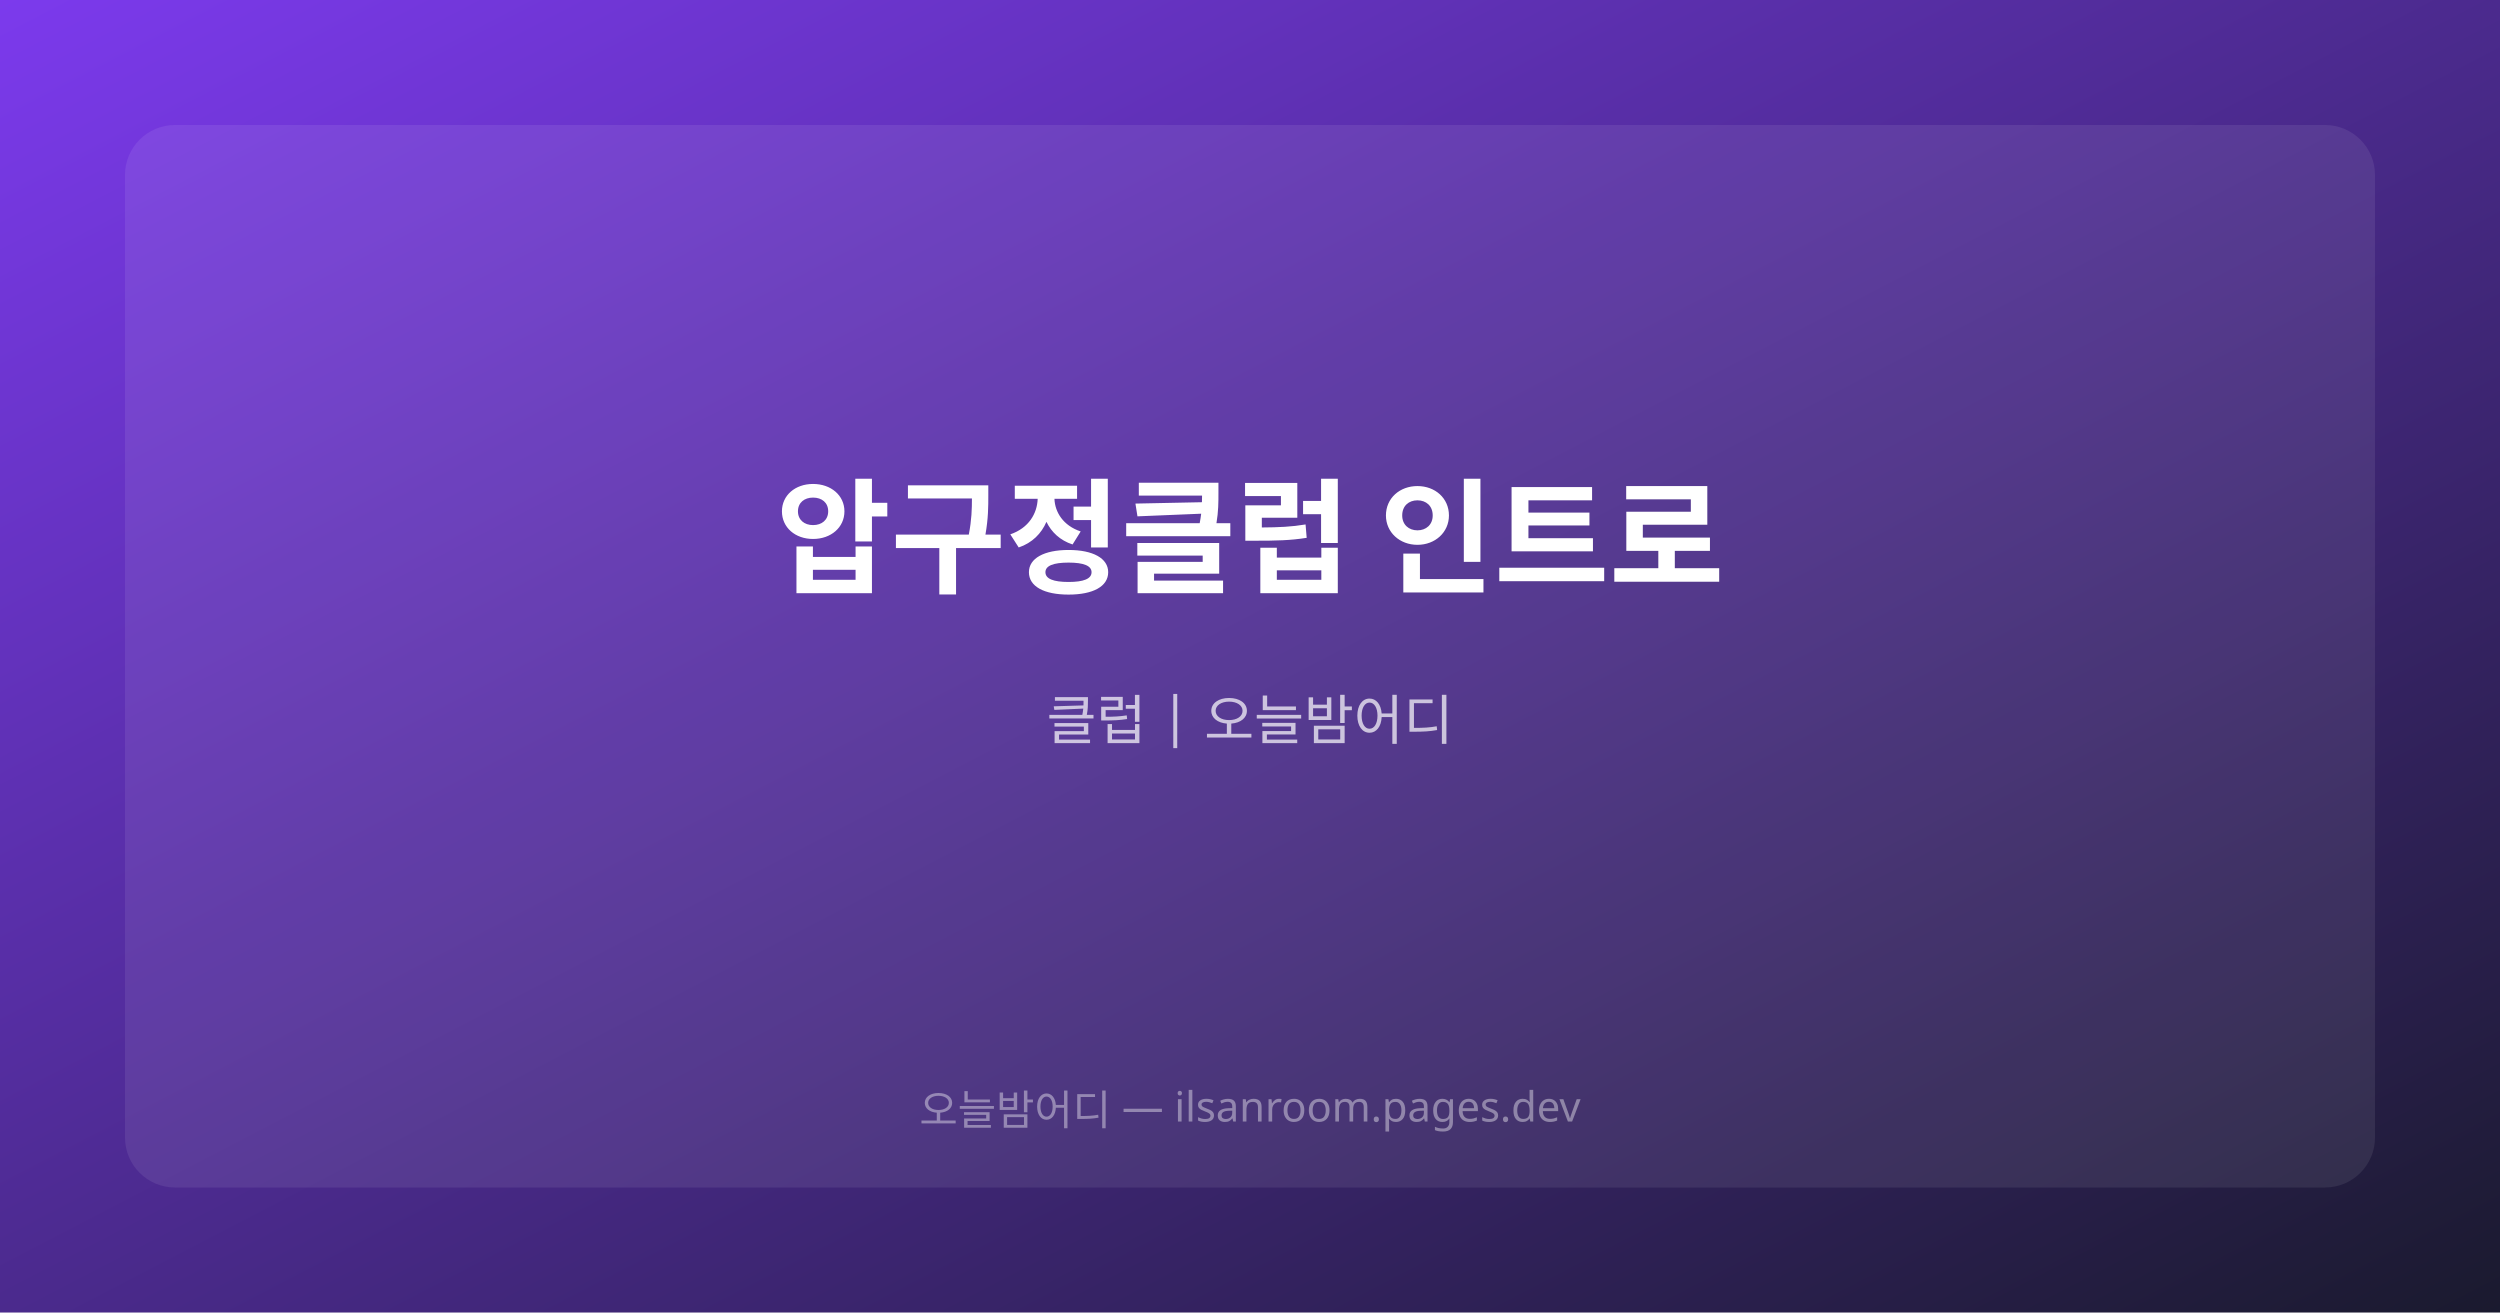
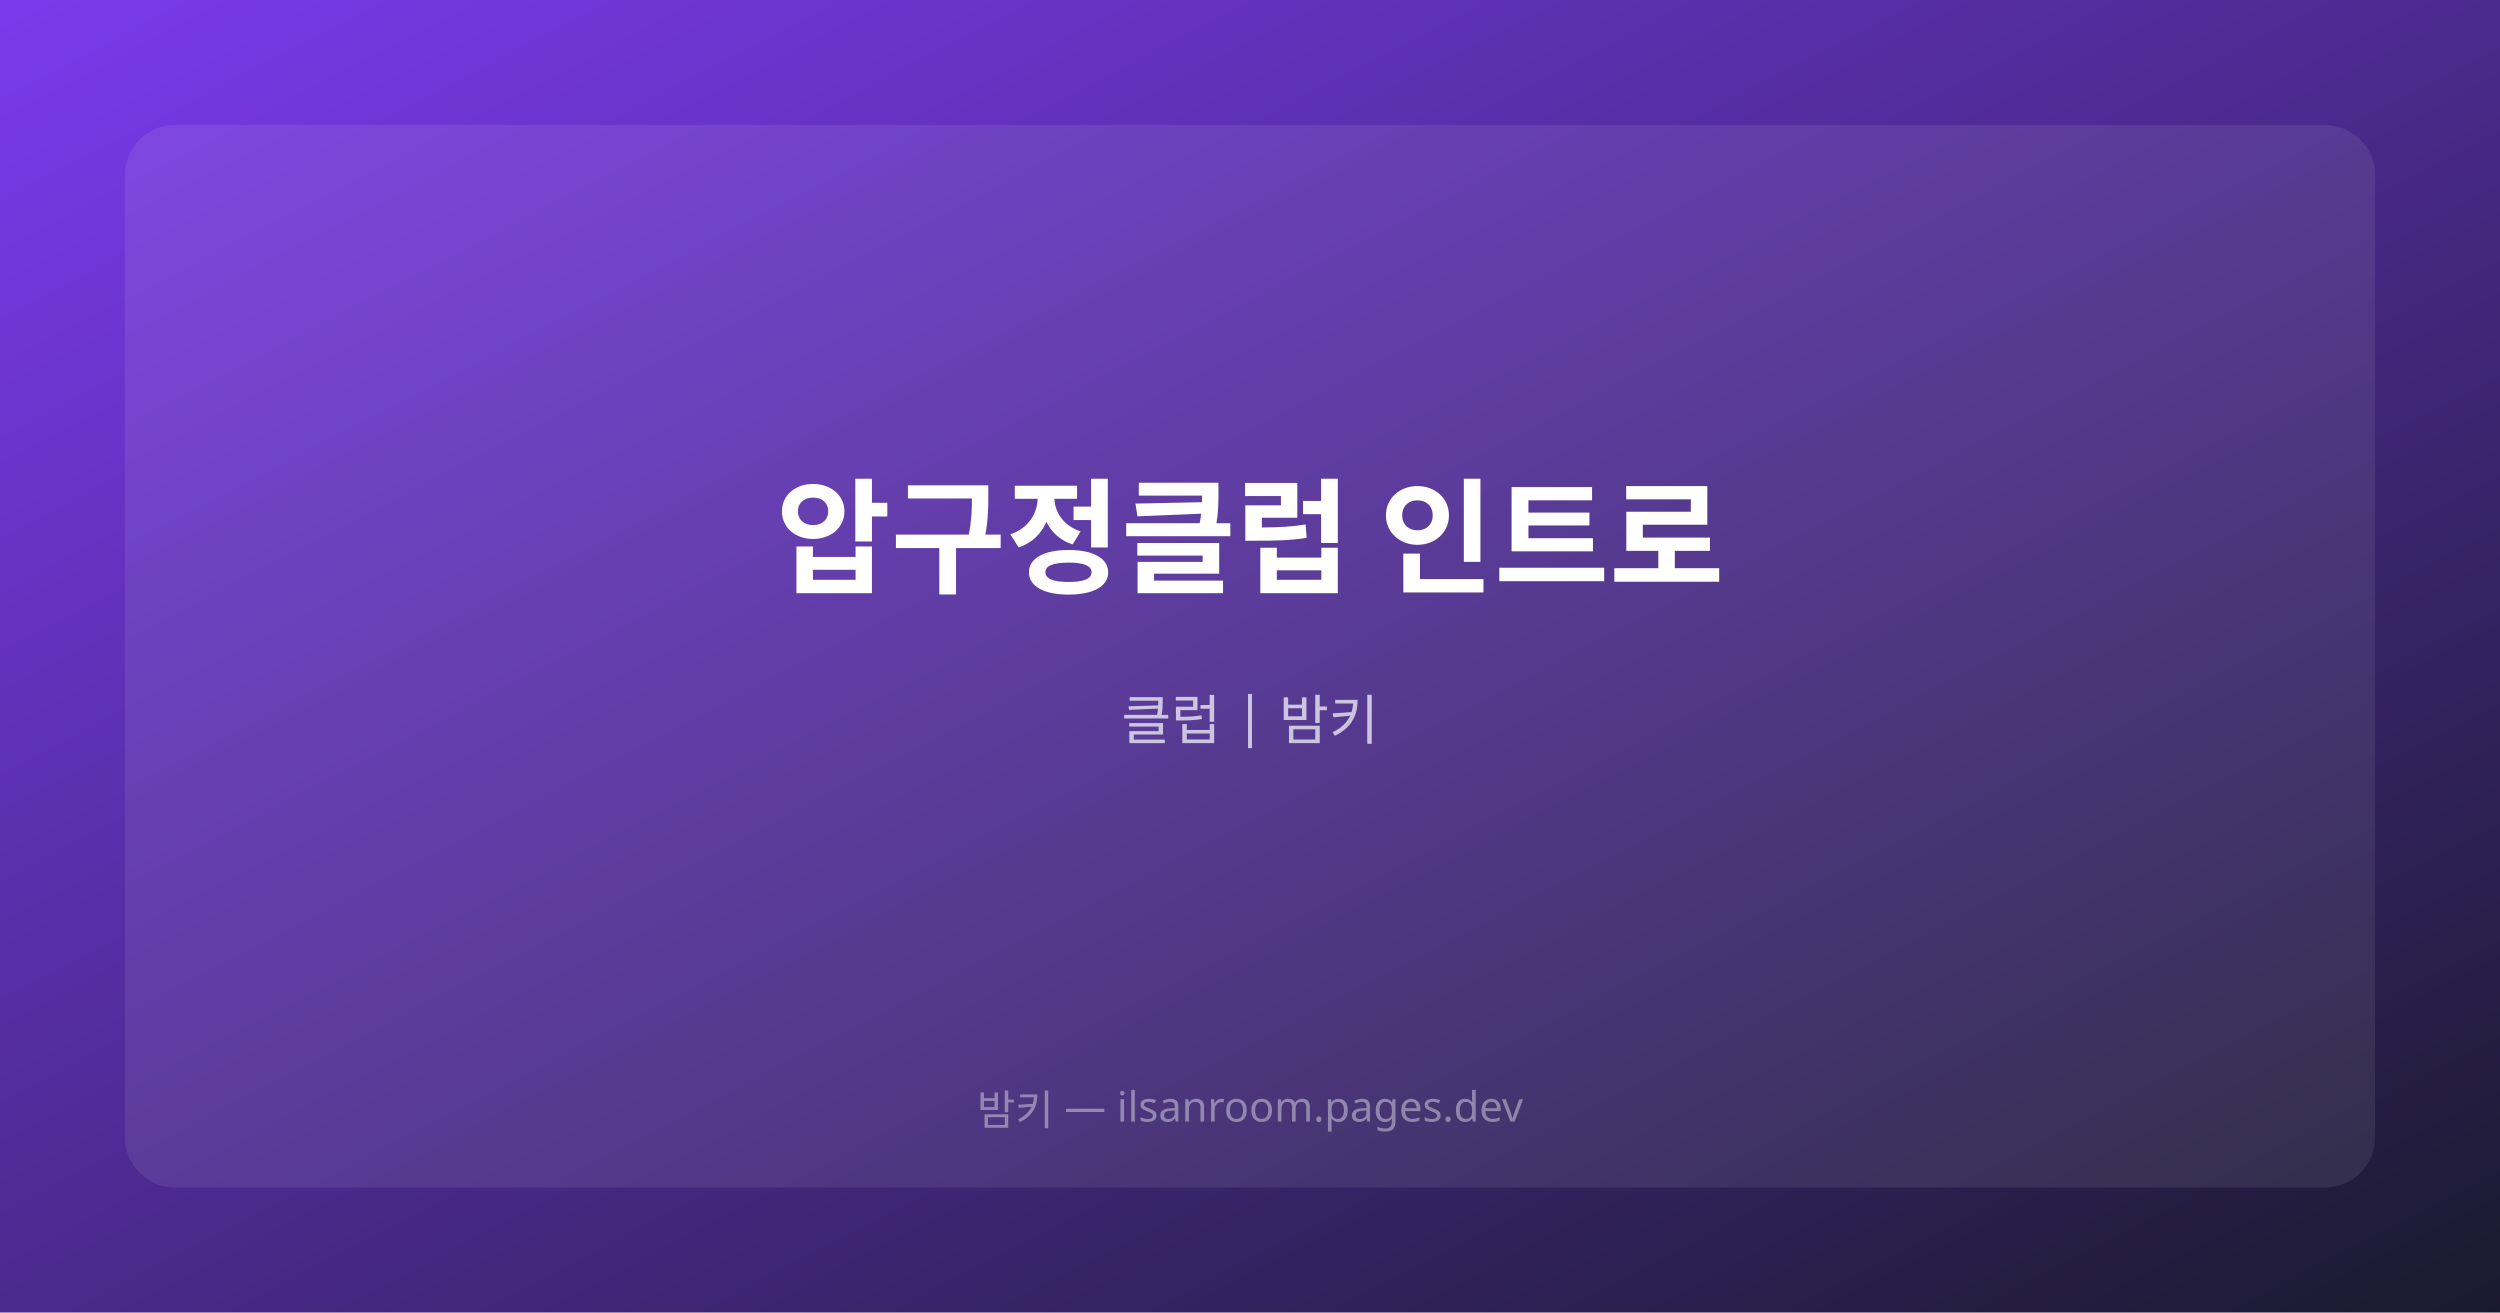
<svg xmlns="http://www.w3.org/2000/svg" width="1200" height="630" viewBox="0 0 1200 630">
  <defs>
    <linearGradient id="bg" x1="0%" y1="0%" x2="100%" y2="100%">
      <stop offset="0%" style="stop-color:#7C3AED;stop-opacity:1" />
      <stop offset="100%" style="stop-color:#1a1a2e;stop-opacity:1" />
    </linearGradient>
  </defs>
  <rect width="1200" height="630" fill="url(#bg)" />
  <rect x="60" y="60" width="1080" height="510" rx="24" fill="rgba(255,255,255,0.08)" />
  <text x="600" y="280" text-anchor="middle" font-family="sans-serif" font-size="60" font-weight="bold" fill="white">압구정클럽 인트로</text>
-   <text x="600" y="355" text-anchor="middle" font-family="sans-serif" font-size="26" fill="rgba(255,255,255,0.7)">클럽 | 오늘밤어디</text>
-   <text x="600" y="540" text-anchor="middle" font-family="sans-serif" font-size="20" fill="rgba(255,255,255,0.4)">오늘밤어디 — ilsanroom.pages.dev</text>
+   <text x="600" y="355" text-anchor="middle" font-family="sans-serif" font-size="26" fill="rgba(255,255,255,0.7)">클럽 | 밤키</text>
+   <text x="600" y="540" text-anchor="middle" font-family="sans-serif" font-size="20" fill="rgba(255,255,255,0.4)">밤키 — ilsanroom.pages.dev</text>
</svg>
